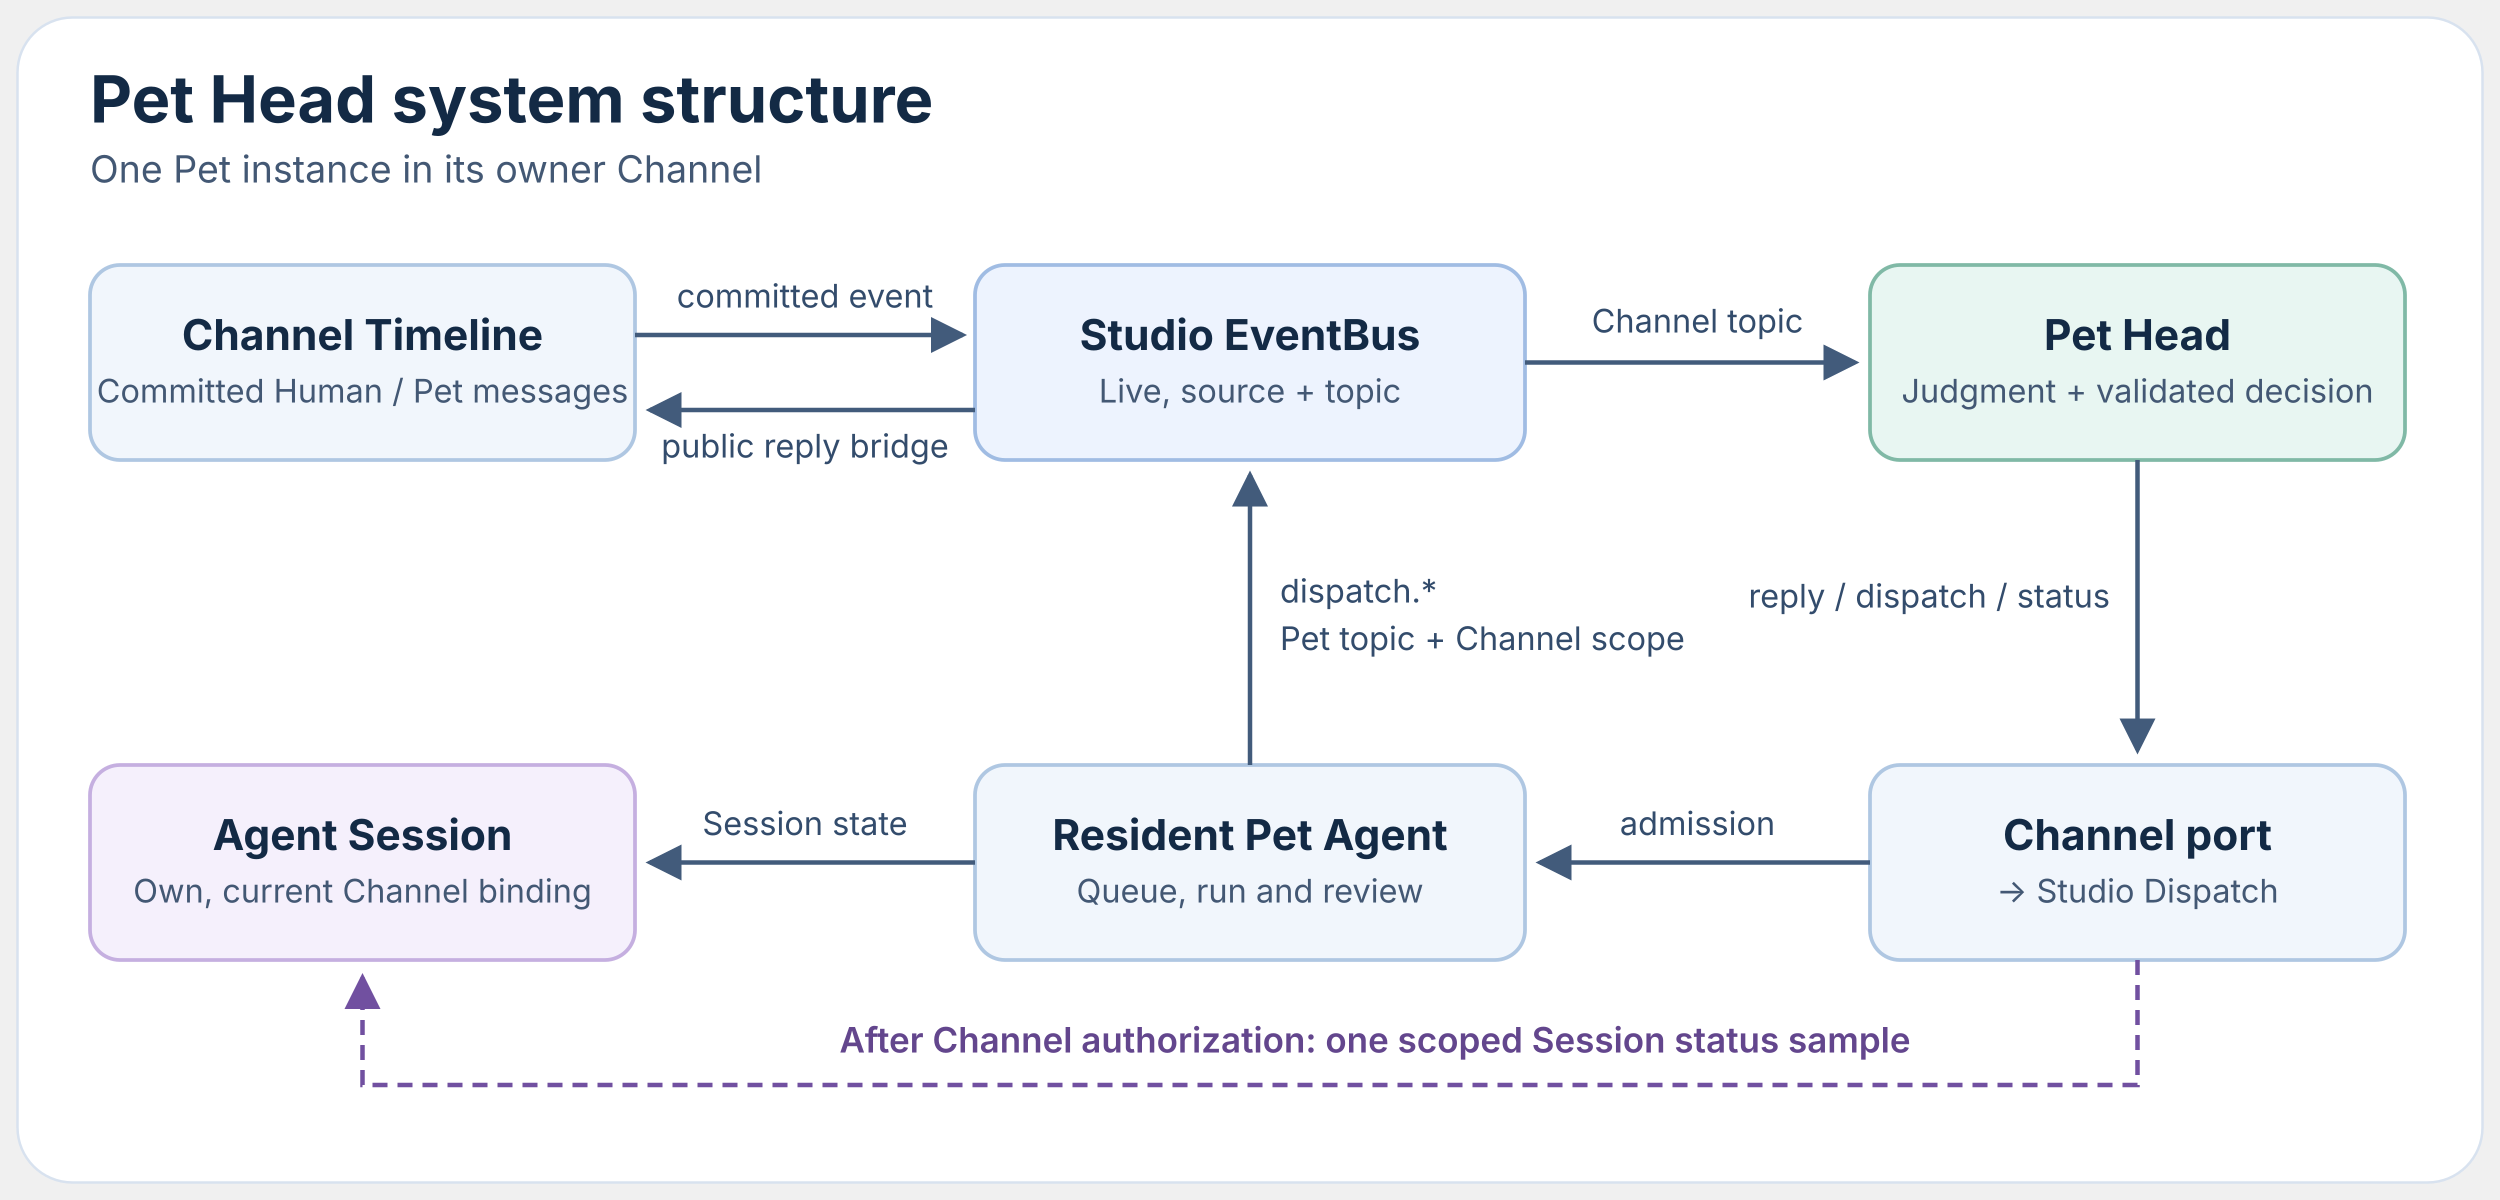
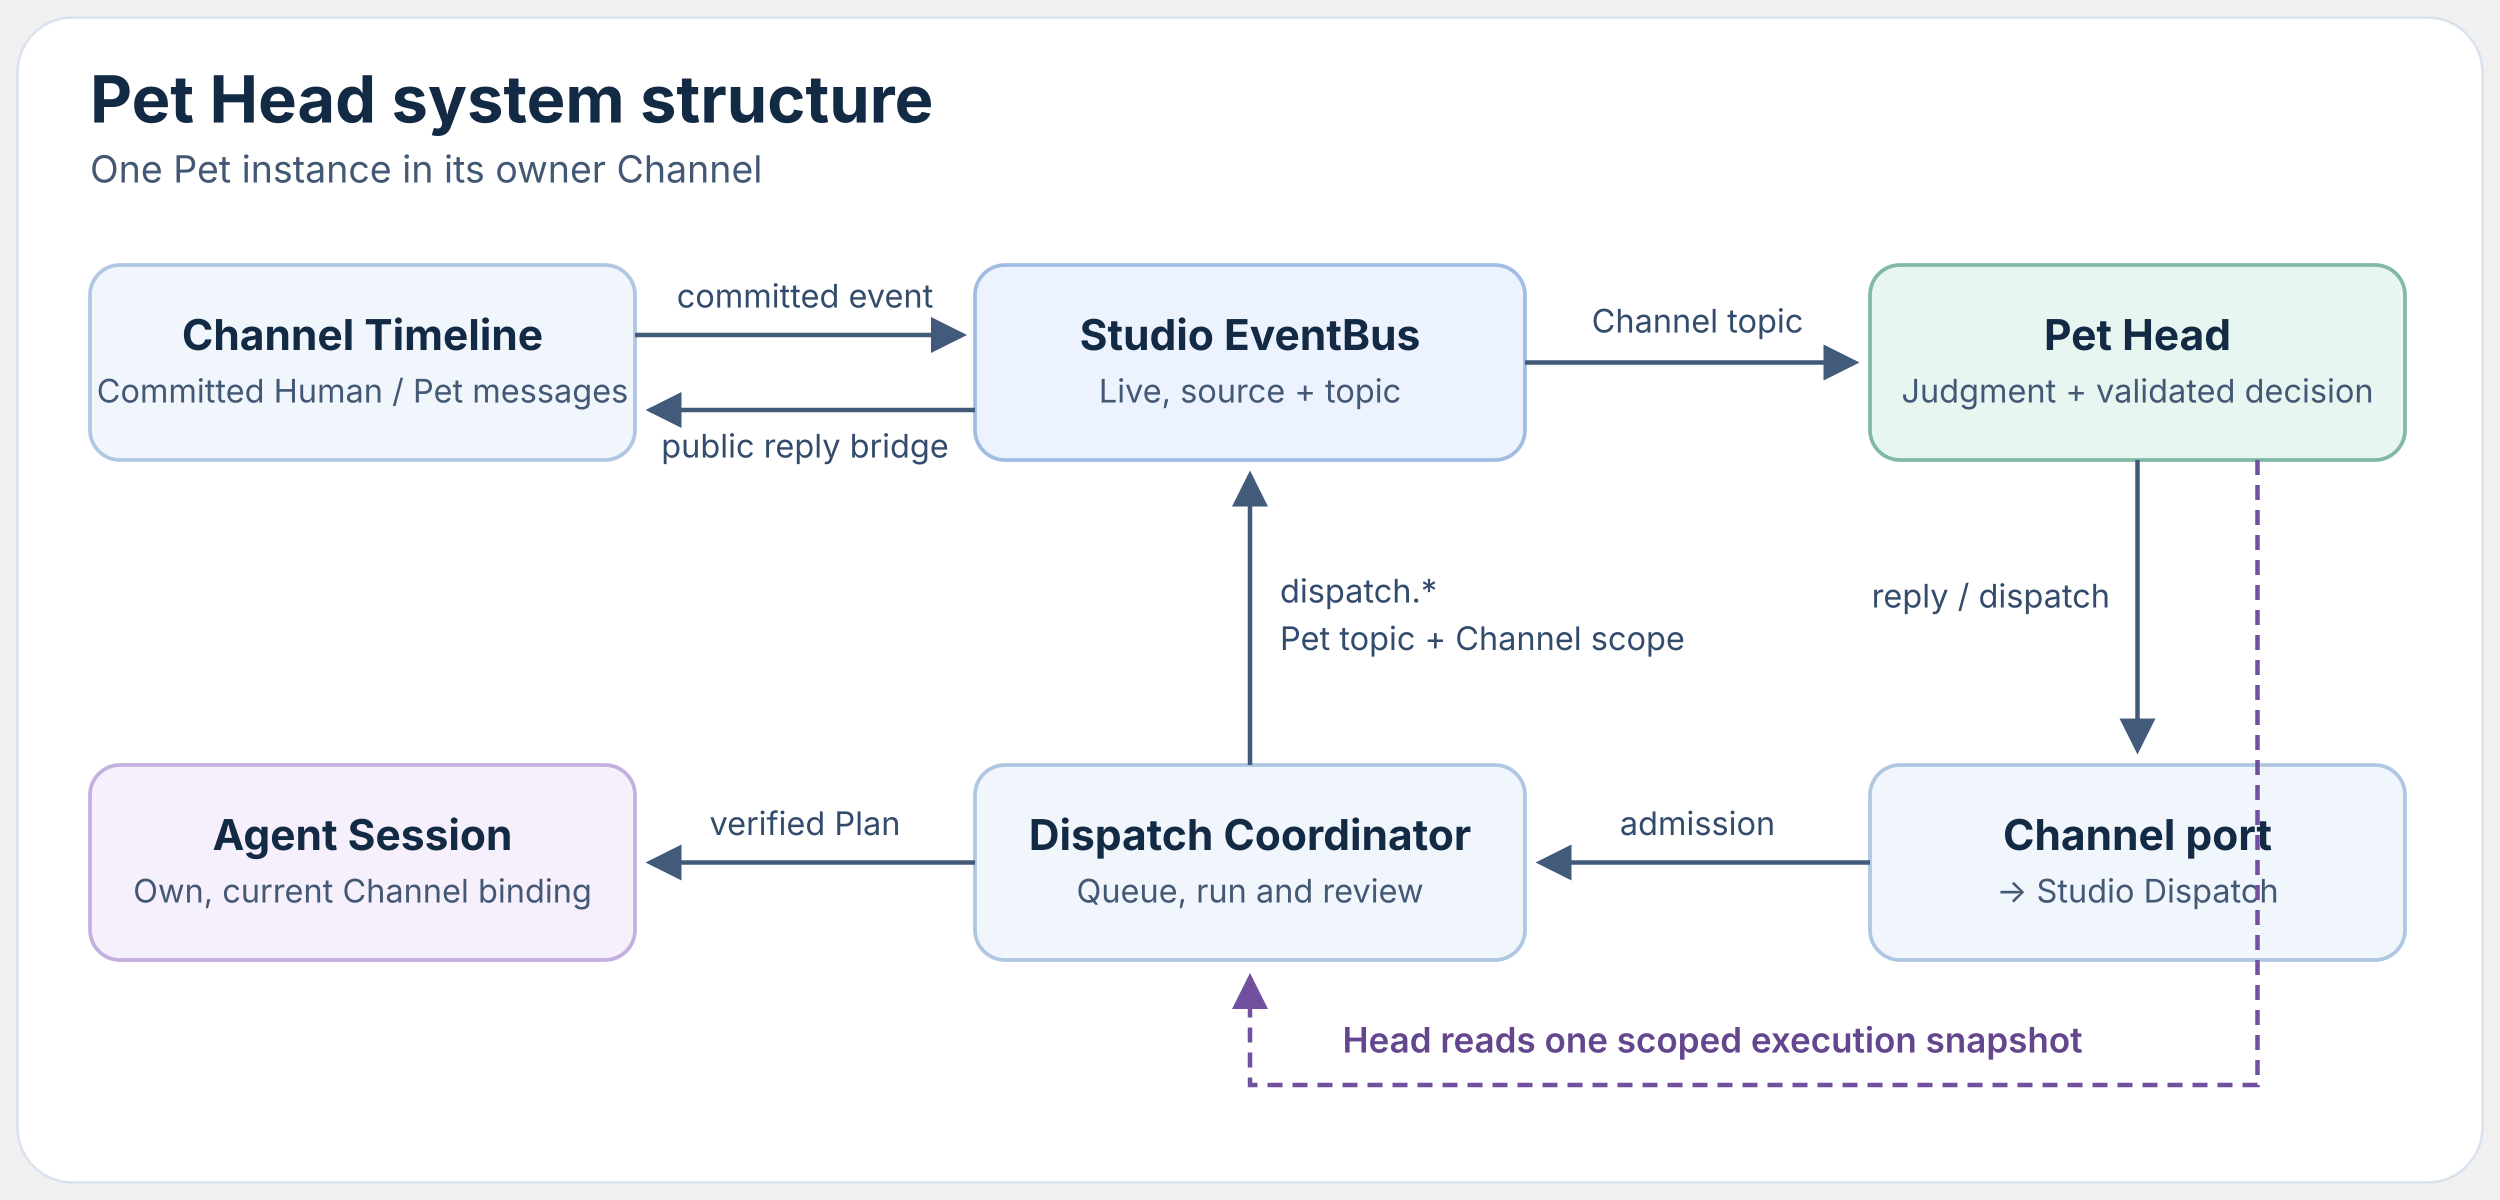
<svg xmlns="http://www.w3.org/2000/svg" width="1000" height="480" viewBox="0 0 1000 480" role="img" aria-labelledby="title desc">
  <defs>
    <marker id="arrow" markerWidth="8" markerHeight="8" refX="7" refY="4" orient="auto">
      <path d="M0 0L8 4L0 8Z" fill="#425b7b" />
    </marker>
    <marker id="read-arrow" markerWidth="8" markerHeight="8" refX="7" refY="4" orient="auto">
      <path d="M0 0L8 4L0 8Z" fill="#7150a0" />
    </marker>
  </defs>
  <rect x="7" y="7" width="986" height="466" rx="22" fill="#fff" stroke="#d8e2ef" />
  <g font-family="-apple-system, BlinkMacSystemFont, Segoe UI, sans-serif">
    <text x="36" y="49" font-size="26" font-weight="700" fill="#132a45">Pet Head system structure</text>
    <text x="36" y="73" font-size="15" fill="#435874">One Pet instance in its owner Channel</text>
    <g stroke-width="1.5">
      <rect x="36" y="106" width="218" height="78" rx="12" fill="#f1f6fc" stroke="#afc7e2" />
      <rect x="390" y="106" width="220" height="78" rx="12" fill="#edf3fe" stroke="#a0bce3" />
      <rect x="748" y="106" width="214" height="78" rx="12" fill="#e8f6f2" stroke="#80b9a6" />
      <rect x="36" y="306" width="218" height="78" rx="12" fill="#f5f0fc" stroke="#c5afe0" />
      <rect x="390" y="306" width="220" height="78" rx="12" fill="#f1f6fc" stroke="#afc7e2" />
      <rect x="748" y="306" width="214" height="78" rx="12" fill="#f1f6fc" stroke="#afc7e2" />
    </g>
    <g text-anchor="middle" font-size="17" font-weight="700" fill="#132a45">
      <text x="145" y="140">Channel Timeline</text>
      <text x="500" y="140">Studio EventBus</text>
      <text x="855" y="140">Pet Head</text>
      <text x="145" y="340">Agent Session</text>
-       <text x="500" y="340">Resident Pet Agent</text>
+       <text x="500" y="340">Dispatch Coordinator</text>
      <text x="855" y="340">Channel port</text>
    </g>
    <g text-anchor="middle" font-size="13" fill="#435874">
      <text x="145" y="161">Committed Human / Pet messages</text>
      <text x="500" y="161">Live, source + topic</text>
      <text x="855" y="161">Judgment + validated decision</text>
      <text x="145" y="361">Own, current Channel binding</text>
      <text x="500" y="361">Queue, run and review</text>
      <text x="855" y="361">→ Studio Dispatch</text>
    </g>
    <g fill="none" stroke="#425b7b" stroke-width="1.8" marker-end="url(#arrow)">
      <path d="M254 134H385" />
      <path d="M390 164H260" />
      <path d="M610 145H742" />
      <path d="M855 184V300" />
      <path d="M748 345H616" />
      <path d="M500 306V190" />
      <path d="M390 345H260" />
    </g>
    <g font-size="13" fill="#334c6c">
      <text x="322" y="123" text-anchor="middle">committed event</text>
      <text x="322" y="183" text-anchor="middle">public reply bridge</text>
      <text x="679" y="133" text-anchor="middle">Channel topic</text>
-       <text x="844" y="243" text-anchor="end">reply / dispatch / status</text>
+       <text x="844" y="243" text-anchor="end">reply / dispatch</text>
      <text x="679" y="334" text-anchor="middle">admission</text>
      <text x="512" y="241">dispatch.*</text>
      <text x="512" y="260">Pet topic + Channel scope</text>
-       <text x="322" y="334" text-anchor="middle">Session state</text>
+       <text x="322" y="334" text-anchor="middle">verified Plan</text>
    </g>
-     <path d="M855 384V434H145V391" fill="none" stroke="#7150a0" stroke-width="1.8" stroke-dasharray="6 4" marker-end="url(#read-arrow)" />
-     <text x="550" y="421" text-anchor="middle" font-size="14" font-weight="600" fill="#63468d">After Channel authorization: one scoped Session status sample</text>
+     <path d="M903 184V434H500V391" fill="none" stroke="#7150a0" stroke-width="1.8" stroke-dasharray="6 4" marker-end="url(#read-arrow)" />
+     <text x="685" y="421" text-anchor="middle" font-size="14" font-weight="600" fill="#63468d">Head reads one scoped execution snapshot</text>
  </g>
</svg>
